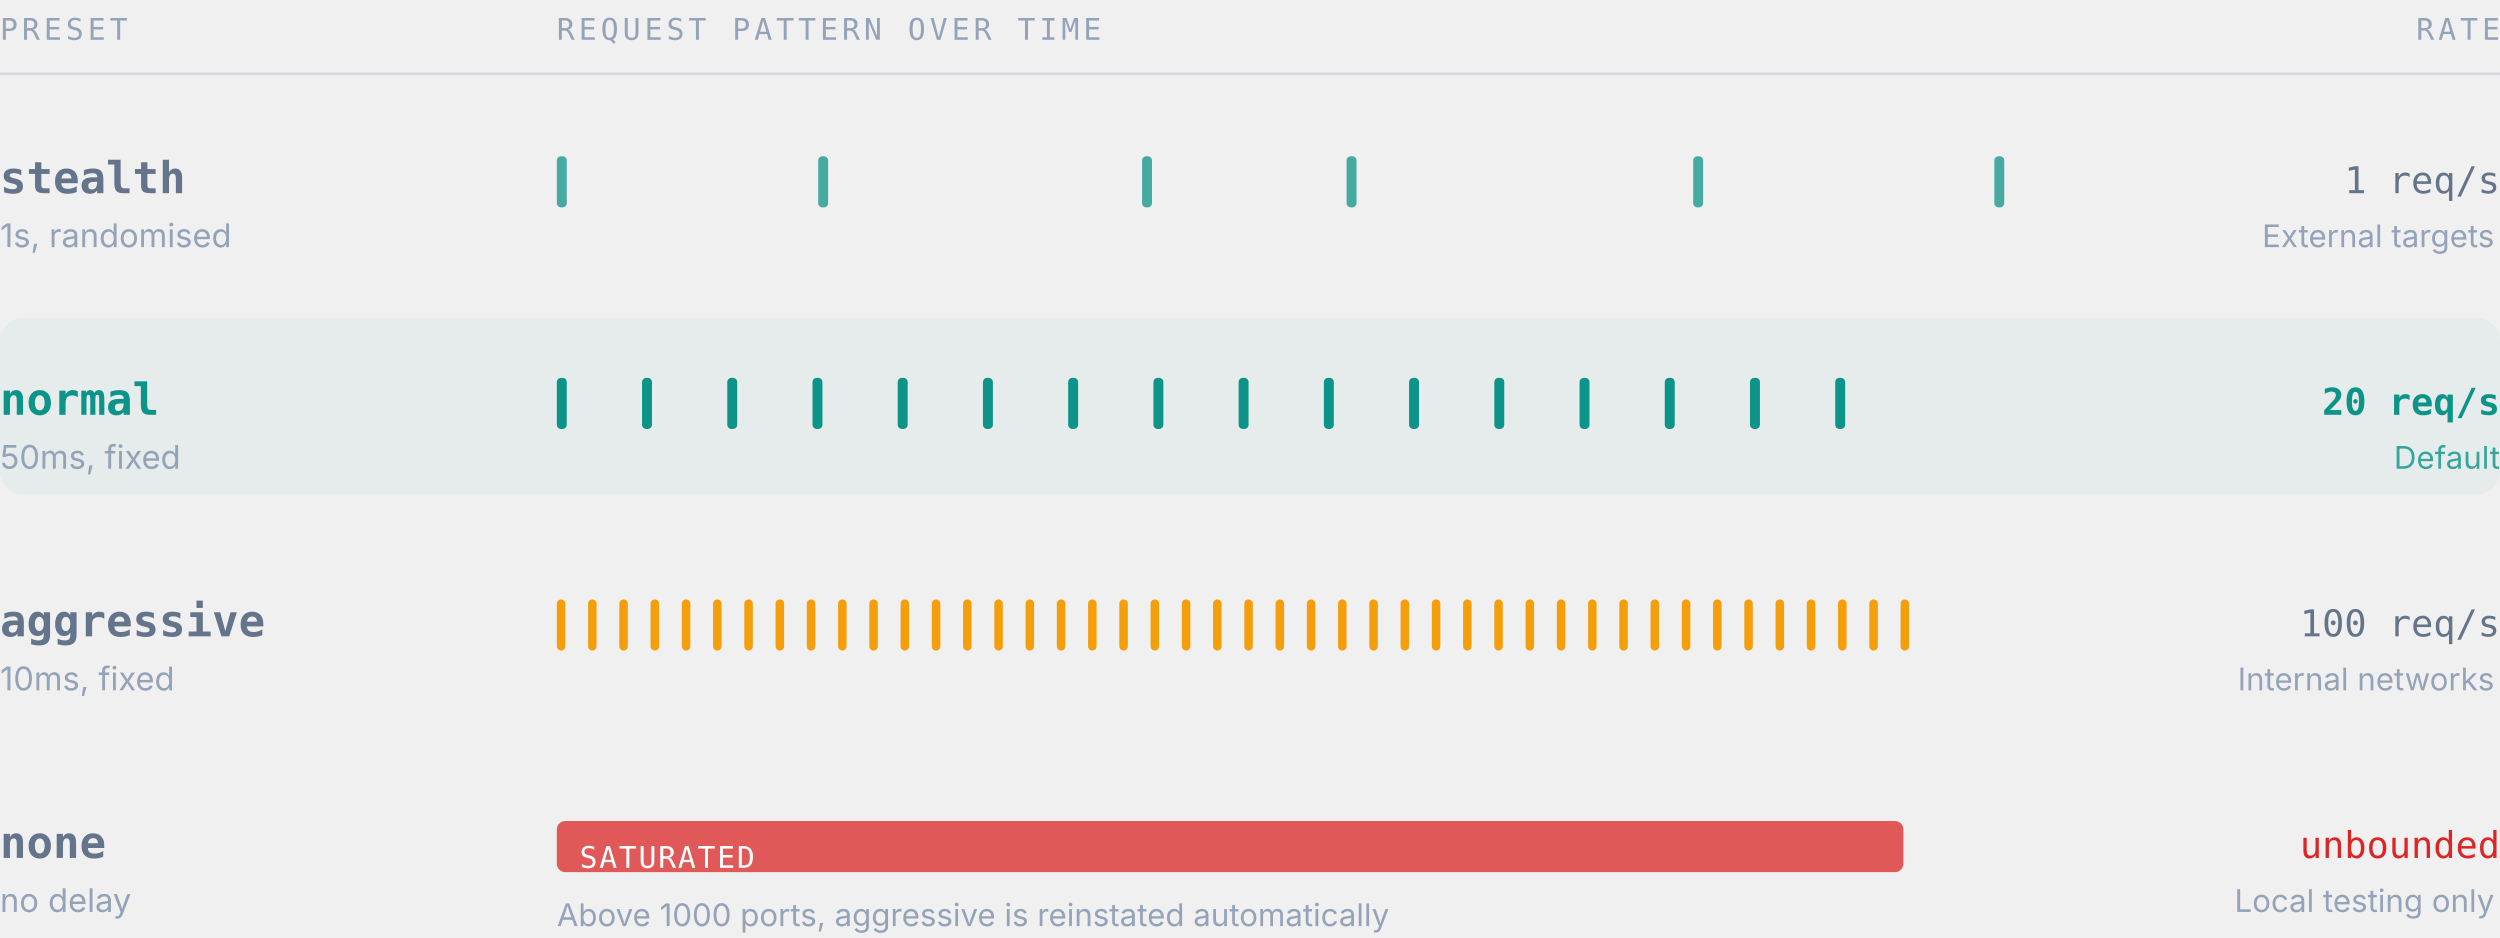
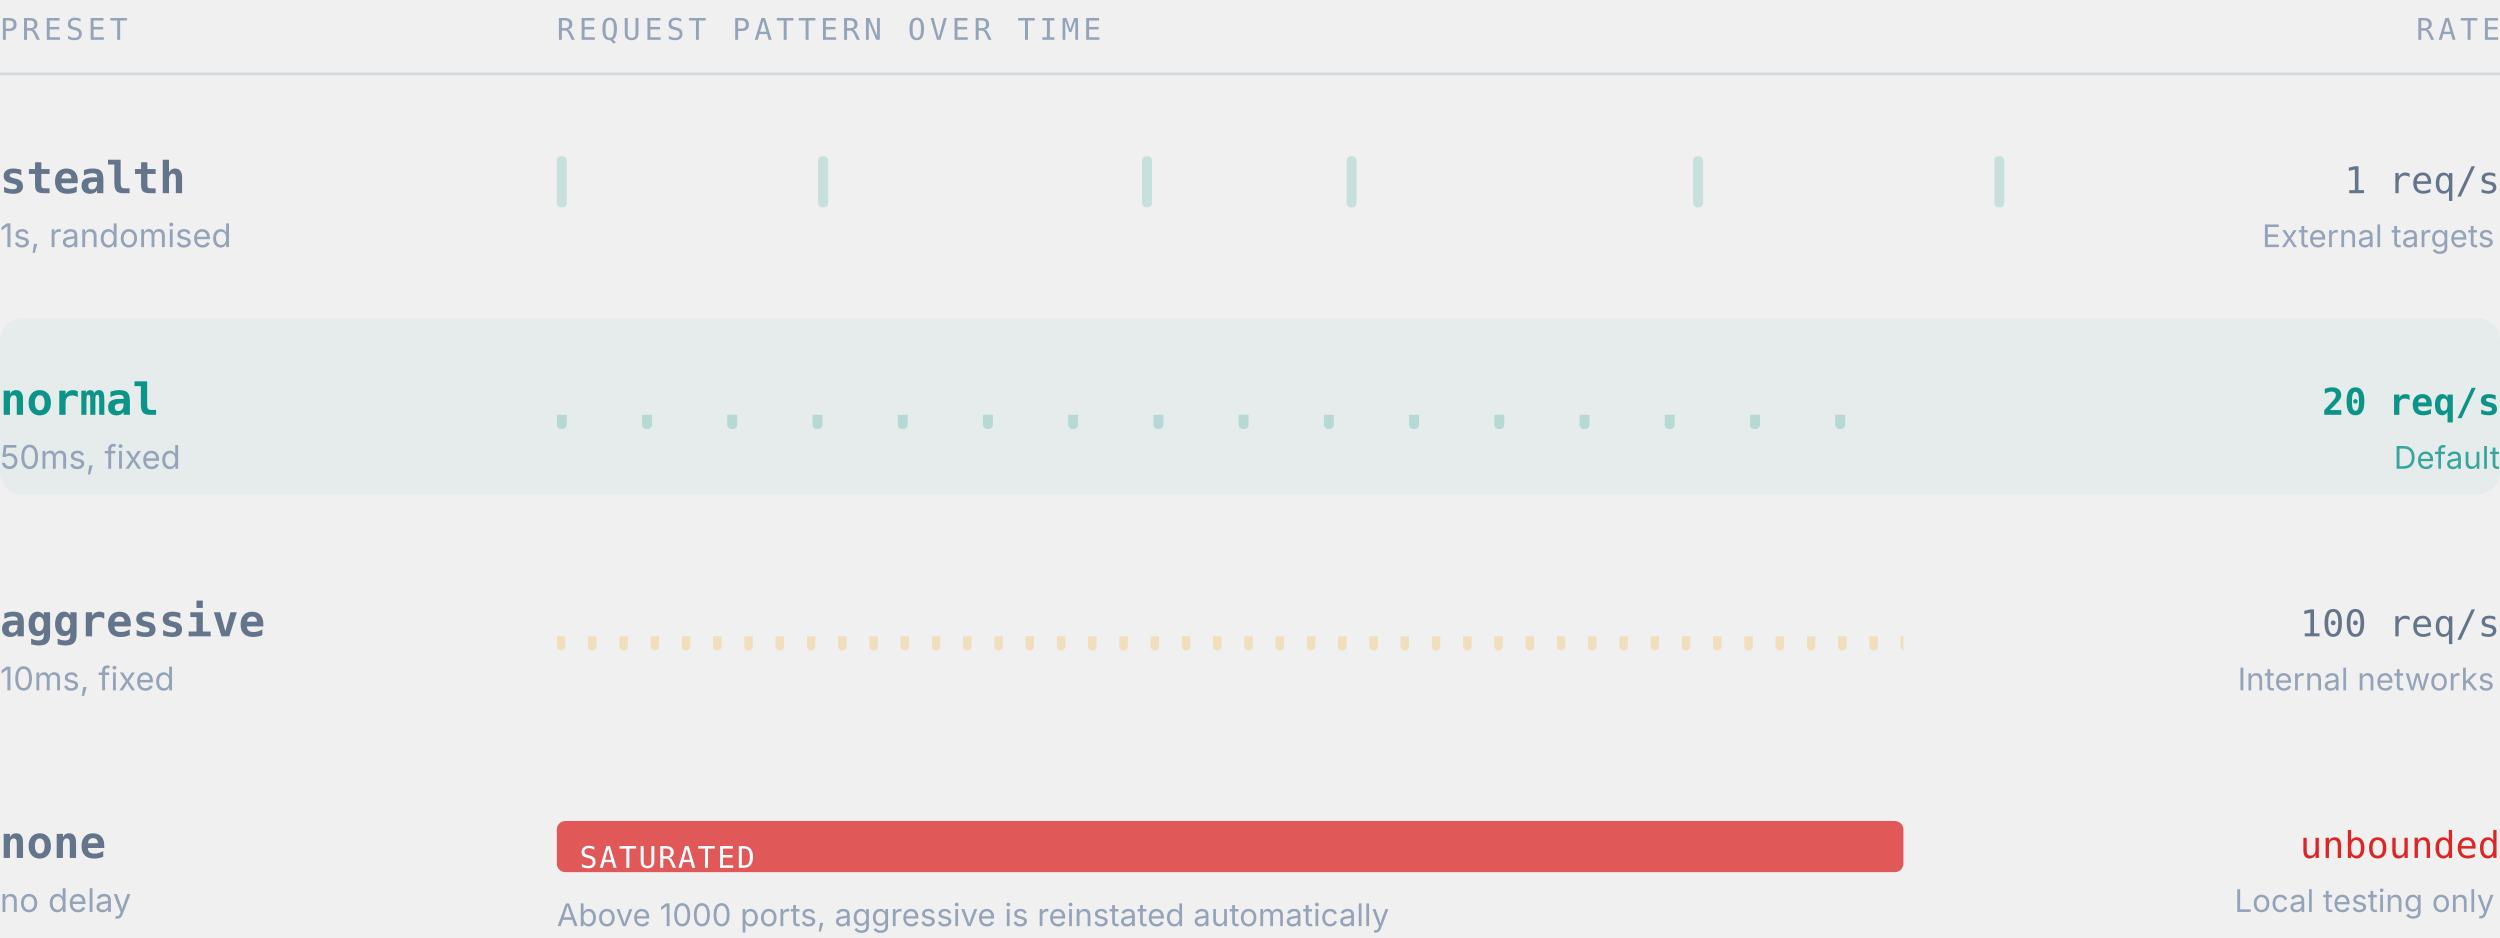
<svg xmlns="http://www.w3.org/2000/svg" viewBox="0 0 880 330" width="880" height="330" role="img" aria-labelledby="rl-t">
  <defs>
    <linearGradient id="rl-fade" x1="0" y1="0" x2="1" y2="0">
      <stop offset="0" stop-color="#94a3b8" stop-opacity="0.35" />
      <stop offset="1" stop-color="#94a3b8" stop-opacity="0" />
    </linearGradient>
+     <linearGradient id="rl-head" x1="0" y1="0" x2="1" y2="0">
+       <stop offset="0" stop-color="#fff" stop-opacity="0" />
+       <stop offset="0.5" stop-color="#fff" stop-opacity="1" />
+       <stop offset="1" stop-color="#fff" stop-opacity="0" />
+     </linearGradient>
+     <mask id="rl-mask-normal" maskUnits="userSpaceOnUse" x="0" y="0" width="880" height="330">
+       <rect x="196" y="0" width="474" height="330" fill="#fff" fill-opacity="0.22" />
+       <rect x="-150" y="0" width="150" height="330" fill="url(#rl-head)">
+         <animate attributeName="x" values="46;670" dur="6s" repeatCount="indefinite" />
+       </rect>
+     </mask>
+     <mask id="rl-mask-aggressive" maskUnits="userSpaceOnUse" x="0" y="0" width="880" height="330">
+       <rect x="196" y="0" width="474" height="330" fill="#fff" fill-opacity="0.22" />
+       <rect x="-90" y="0" width="90" height="330" fill="url(#rl-head)">
+         <animate attributeName="x" values="106;670" dur="1.5s" repeatCount="indefinite" />
+       </rect>
+     </mask>
  </defs>
  <g font-family="ui-monospace, SFMono-Regular, Menlo, Consolas, monospace">
    <text x="0" y="14" font-size="10.5" fill="#94a3b8" letter-spacing="1.4">PRESET</text>
    <text x="196" y="14" font-size="10.5" fill="#94a3b8" letter-spacing="1.4">REQUEST PATTERN OVER TIME</text>
    <text x="880" y="14" font-size="10.5" fill="#94a3b8" letter-spacing="1.4" text-anchor="end">RATE</text>
    <path d="M0 26 H880" stroke="#94a3b8" stroke-opacity="0.3" />
    <g transform="translate(0 68)">
      <text y="0" font-size="15.5" font-weight="700" fill="#64748b">stealth</text>
      <text y="19" font-size="11.5" fill="#94a3b8" font-family="system-ui, -apple-system, Segoe UI, sans-serif">1s, randomised</text>
-       <g fill="#0d9488" fill-opacity="0.75">
-         <rect x="196" y="-13" width="3.5" height="18" rx="1.5" />
-         <rect x="288" y="-13" width="3.5" height="18" rx="1.5" />
-         <rect x="402" y="-13" width="3.5" height="18" rx="1.5" />
-         <rect x="474" y="-13" width="3.5" height="18" rx="1.5" />
-         <rect x="596" y="-13" width="3.5" height="18" rx="1.5" />
-         <rect x="702" y="-13" width="3.5" height="18" rx="1.5" />
+       <g fill="#0d9488">
+         <rect x="196" y="-13" width="3.5" height="18" rx="1.5" fill-opacity="0.18">
+           <animate attributeName="fill-opacity" values="0.18;1;0.18;0.18" keyTimes="0;0.03;0.22;1" dur="6s" repeatCount="indefinite" />
+         </rect>
+         <rect x="288" y="-13" width="3.5" height="18" rx="1.5" fill-opacity="0.18">
+           <animate attributeName="fill-opacity" values="0.18;0.18;1;0.18;0.18" keyTimes="0;0.13;0.16;0.35;1" dur="6s" repeatCount="indefinite" />
+         </rect>
+         <rect x="402" y="-13" width="3.5" height="18" rx="1.5" fill-opacity="0.18">
+           <animate attributeName="fill-opacity" values="0.18;0.18;1;0.18;0.18" keyTimes="0;0.29;0.32;0.51;1" dur="6s" repeatCount="indefinite" />
+         </rect>
+         <rect x="474" y="-13" width="3.5" height="18" rx="1.5" fill-opacity="0.18">
+           <animate attributeName="fill-opacity" values="0.18;0.18;1;0.18;0.18" keyTimes="0;0.41;0.44;0.63;1" dur="6s" repeatCount="indefinite" />
+         </rect>
+         <rect x="596" y="-13" width="3.5" height="18" rx="1.5" fill-opacity="0.18">
+           <animate attributeName="fill-opacity" values="0.18;0.18;1;0.18;0.18" keyTimes="0;0.58;0.61;0.8;1" dur="6s" repeatCount="indefinite" />
+         </rect>
+         <rect x="702" y="-13" width="3.5" height="18" rx="1.5" fill-opacity="0.18">
+           <animate attributeName="fill-opacity" values="0.18;0.18;1;0.18;0.18" keyTimes="0;0.76;0.79;0.98;1" dur="6s" repeatCount="indefinite" />
+         </rect>
      </g>
      <path d="M196 12 H780" stroke="url(#rl-fade)" stroke-width="1" />
      <text x="880" y="0" font-size="13" fill="#64748b" text-anchor="end">1 req/s</text>
      <text x="878" y="19" font-size="11" fill="#94a3b8" text-anchor="end" font-family="system-ui, -apple-system, Segoe UI, sans-serif">External targets</text>
    </g>
    <g transform="translate(0 146)">
      <rect x="0" y="-34" width="880" height="62" rx="8" fill="#0d9488" fill-opacity="0.05" />
      <text y="0" font-size="15.5" font-weight="700" fill="#0d9488">normal</text>
      <text y="19" font-size="11.5" fill="#94a3b8" font-family="system-ui, -apple-system, Segoe UI, sans-serif">50ms, fixed</text>
-       <g fill="#0d9488">
+       <g fill="#0d9488" mask="url(#rl-mask-normal)">
        <rect x="196" y="-13" width="3.5" height="18" rx="1.5" />
        <rect x="226" y="-13" width="3.5" height="18" rx="1.5" />
        <rect x="256" y="-13" width="3.5" height="18" rx="1.5" />
        <rect x="286" y="-13" width="3.5" height="18" rx="1.5" />
        <rect x="316" y="-13" width="3.5" height="18" rx="1.5" />
        <rect x="346" y="-13" width="3.5" height="18" rx="1.5" />
        <rect x="376" y="-13" width="3.5" height="18" rx="1.5" />
        <rect x="406" y="-13" width="3.5" height="18" rx="1.5" />
        <rect x="436" y="-13" width="3.5" height="18" rx="1.5" />
        <rect x="466" y="-13" width="3.5" height="18" rx="1.5" />
        <rect x="496" y="-13" width="3.5" height="18" rx="1.5" />
        <rect x="526" y="-13" width="3.5" height="18" rx="1.5" />
        <rect x="556" y="-13" width="3.5" height="18" rx="1.5" />
        <rect x="586" y="-13" width="3.5" height="18" rx="1.5" />
        <rect x="616" y="-13" width="3.5" height="18" rx="1.5" />
        <rect x="646" y="-13" width="3.5" height="18" rx="1.5" />
      </g>
      <path d="M196 12 H780" stroke="url(#rl-fade)" stroke-width="1" />
      <text x="880" y="0" font-size="13" fill="#0d9488" text-anchor="end" font-weight="700">20 req/s</text>
      <text x="880" y="19" font-size="11" fill="#0d9488" text-anchor="end" fill-opacity="0.8" font-family="system-ui, -apple-system, Segoe UI, sans-serif">Default</text>
    </g>
    <g transform="translate(0 224)">
      <text y="0" font-size="15.5" font-weight="700" fill="#64748b">aggressive</text>
      <text y="19" font-size="11.5" fill="#94a3b8" font-family="system-ui, -apple-system, Segoe UI, sans-serif">10ms, fixed</text>
-       <g fill="#f59e0b">
+       <g fill="#f59e0b" mask="url(#rl-mask-aggressive)">
        <rect x="196" y="-13" width="3" height="18" rx="1.5" />
        <rect x="207" y="-13" width="3" height="18" rx="1.5" />
        <rect x="218" y="-13" width="3" height="18" rx="1.5" />
        <rect x="229" y="-13" width="3" height="18" rx="1.5" />
        <rect x="240" y="-13" width="3" height="18" rx="1.5" />
        <rect x="251" y="-13" width="3" height="18" rx="1.5" />
        <rect x="262" y="-13" width="3" height="18" rx="1.5" />
        <rect x="273" y="-13" width="3" height="18" rx="1.5" />
        <rect x="284" y="-13" width="3" height="18" rx="1.5" />
        <rect x="295" y="-13" width="3" height="18" rx="1.5" />
        <rect x="306" y="-13" width="3" height="18" rx="1.5" />
        <rect x="317" y="-13" width="3" height="18" rx="1.5" />
        <rect x="328" y="-13" width="3" height="18" rx="1.5" />
        <rect x="339" y="-13" width="3" height="18" rx="1.5" />
        <rect x="350" y="-13" width="3" height="18" rx="1.5" />
        <rect x="361" y="-13" width="3" height="18" rx="1.5" />
        <rect x="372" y="-13" width="3" height="18" rx="1.5" />
        <rect x="383" y="-13" width="3" height="18" rx="1.5" />
        <rect x="394" y="-13" width="3" height="18" rx="1.5" />
        <rect x="405" y="-13" width="3" height="18" rx="1.5" />
        <rect x="416" y="-13" width="3" height="18" rx="1.5" />
        <rect x="427" y="-13" width="3" height="18" rx="1.5" />
        <rect x="438" y="-13" width="3" height="18" rx="1.5" />
        <rect x="449" y="-13" width="3" height="18" rx="1.5" />
        <rect x="460" y="-13" width="3" height="18" rx="1.5" />
        <rect x="471" y="-13" width="3" height="18" rx="1.5" />
        <rect x="482" y="-13" width="3" height="18" rx="1.5" />
        <rect x="493" y="-13" width="3" height="18" rx="1.5" />
        <rect x="504" y="-13" width="3" height="18" rx="1.5" />
        <rect x="515" y="-13" width="3" height="18" rx="1.5" />
        <rect x="526" y="-13" width="3" height="18" rx="1.5" />
        <rect x="537" y="-13" width="3" height="18" rx="1.5" />
        <rect x="548" y="-13" width="3" height="18" rx="1.5" />
        <rect x="559" y="-13" width="3" height="18" rx="1.5" />
        <rect x="570" y="-13" width="3" height="18" rx="1.5" />
        <rect x="581" y="-13" width="3" height="18" rx="1.5" />
        <rect x="592" y="-13" width="3" height="18" rx="1.5" />
        <rect x="603" y="-13" width="3" height="18" rx="1.5" />
        <rect x="614" y="-13" width="3" height="18" rx="1.5" />
        <rect x="625" y="-13" width="3" height="18" rx="1.5" />
        <rect x="636" y="-13" width="3" height="18" rx="1.5" />
        <rect x="647" y="-13" width="3" height="18" rx="1.5" />
        <rect x="658" y="-13" width="3" height="18" rx="1.5" />
        <rect x="669" y="-13" width="3" height="18" rx="1.5" />
      </g>
      <path d="M196 12 H780" stroke="url(#rl-fade)" stroke-width="1" />
      <text x="880" y="0" font-size="13" fill="#64748b" text-anchor="end">100 req/s</text>
      <text x="878" y="19" font-size="11" fill="#94a3b8" text-anchor="end" font-family="system-ui, -apple-system, Segoe UI, sans-serif">Internal networks</text>
    </g>
    <g transform="translate(0 302)">
      <text y="0" font-size="15.5" font-weight="700" fill="#64748b">none</text>
      <text y="19" font-size="11.5" fill="#94a3b8" font-family="system-ui, -apple-system, Segoe UI, sans-serif">no delay</text>
-       <rect x="196" y="-13" width="474" height="18" rx="3" fill="#dc2626" fill-opacity="0.75" />
+       <rect x="196" y="-13" width="474" height="18" rx="3" fill="#dc2626" fill-opacity="0.75">
+         <animate attributeName="fill-opacity" values="0.75;0.95;0.75" dur="1.6s" repeatCount="indefinite" />
+       </rect>
      <text x="204" y="0.5" font-size="10.5" fill="#ffffff" letter-spacing="0.6" dominant-baseline="middle">SATURATED</text>
      <text x="196" y="24" font-size="11" fill="#94a3b8" font-family="system-ui, -apple-system, Segoe UI, sans-serif">Above 1000 ports, aggressive is reinstated automatically</text>
      <text x="880" y="0" font-size="13" fill="#dc2626" text-anchor="end">unbounded</text>
      <text x="878" y="19" font-size="11" fill="#94a3b8" text-anchor="end" font-family="system-ui, -apple-system, Segoe UI, sans-serif">Local testing only</text>
    </g>
  </g>
</svg>
